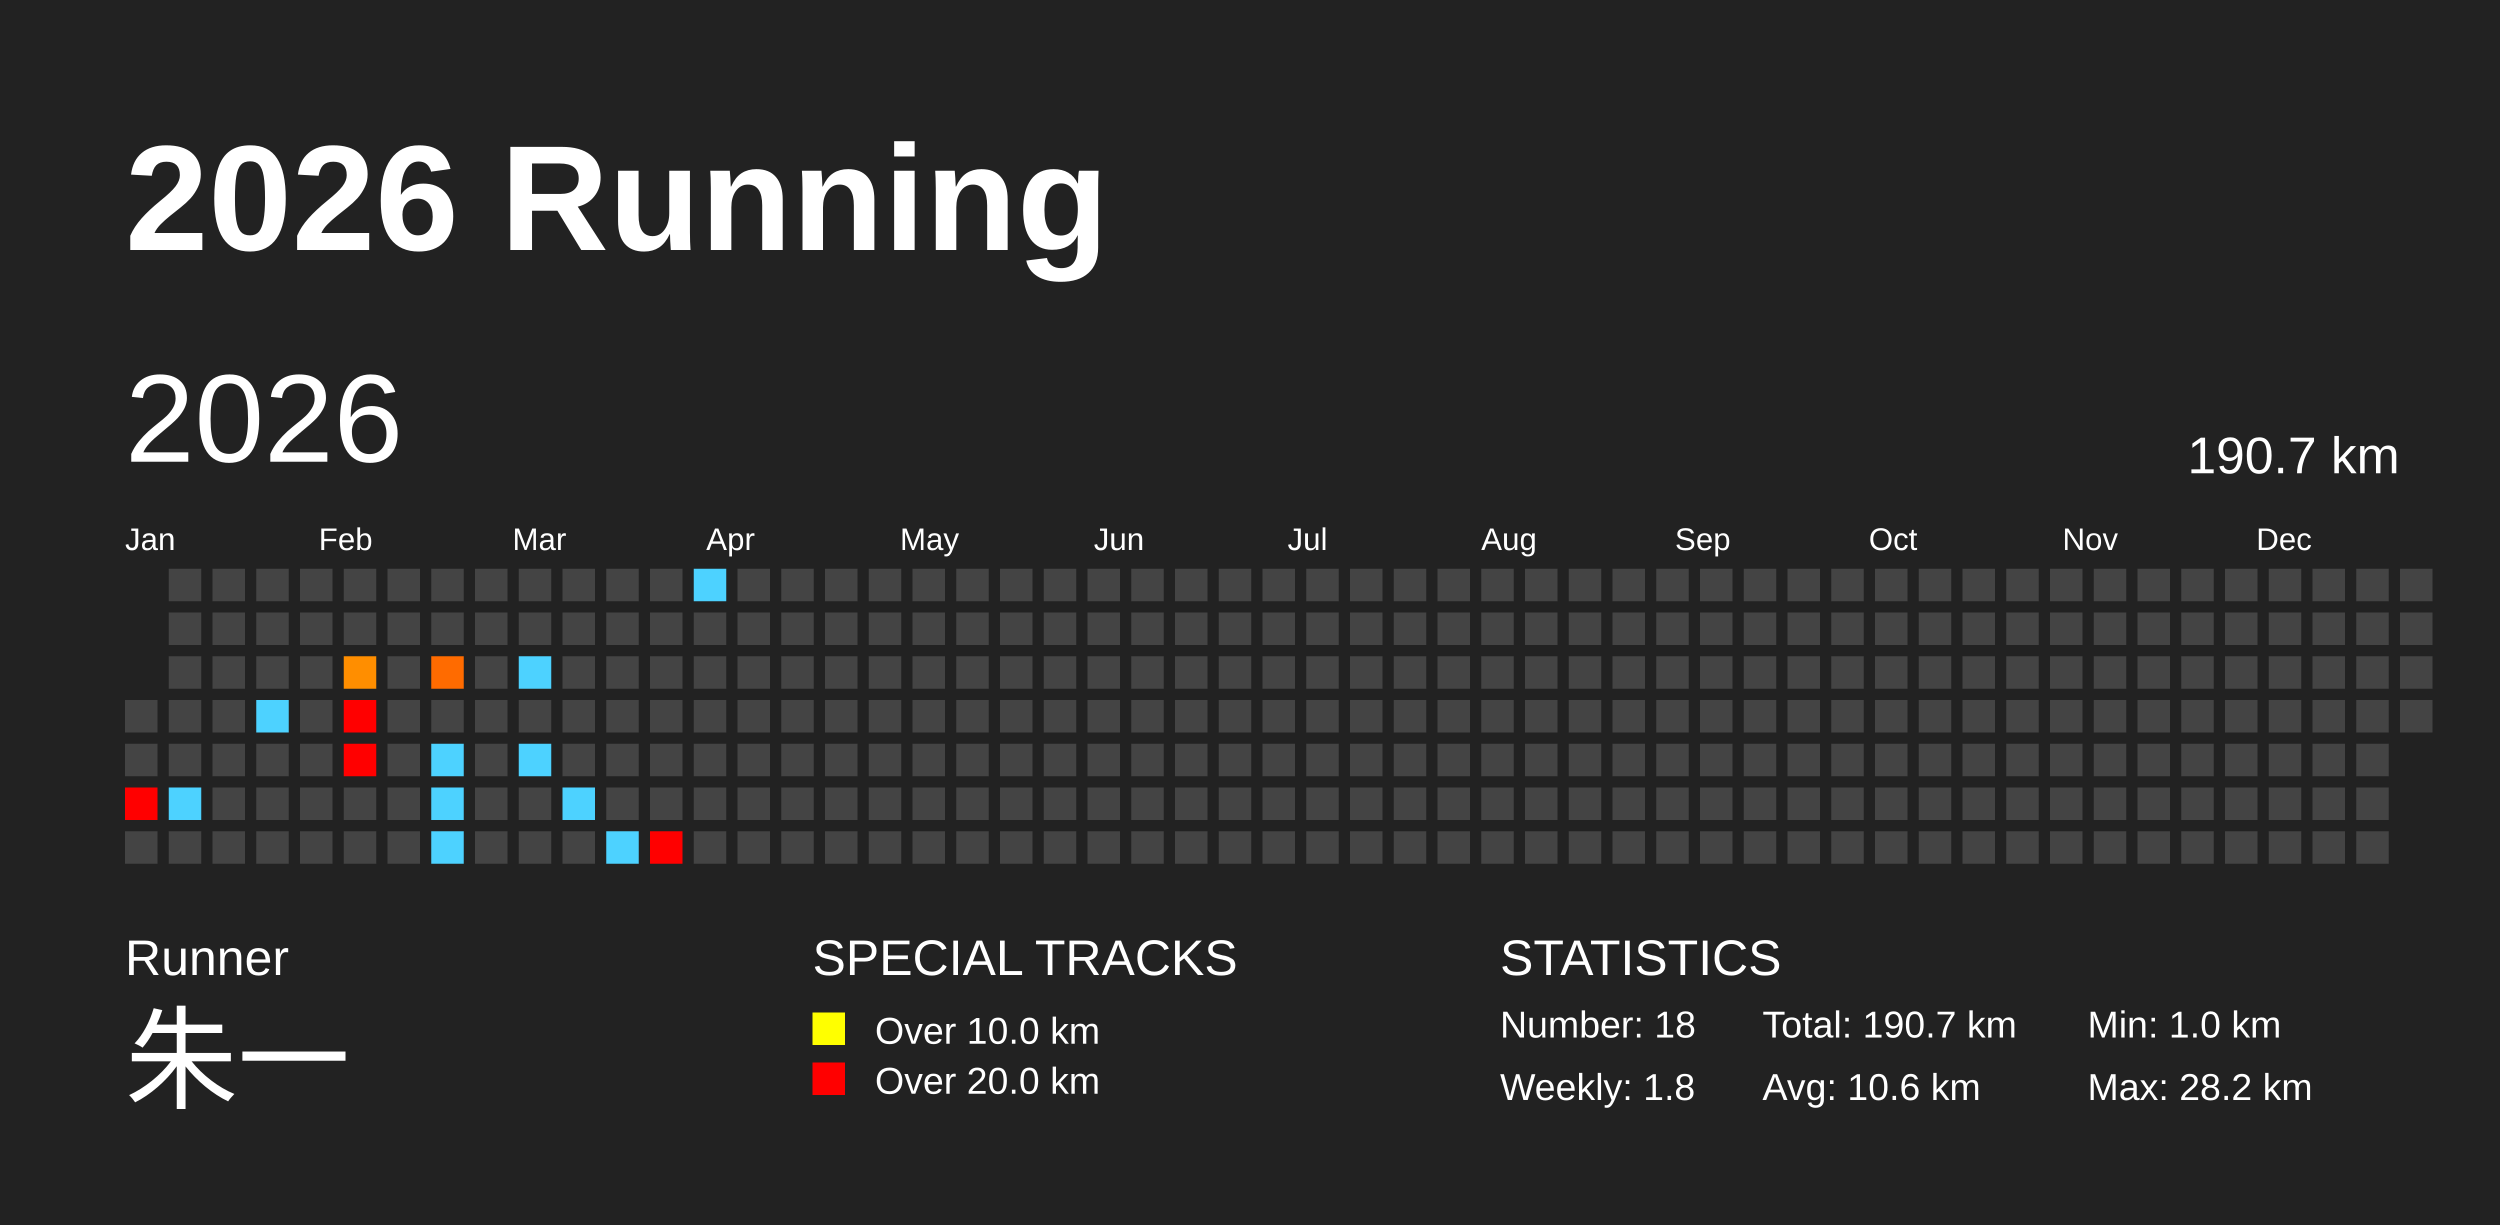
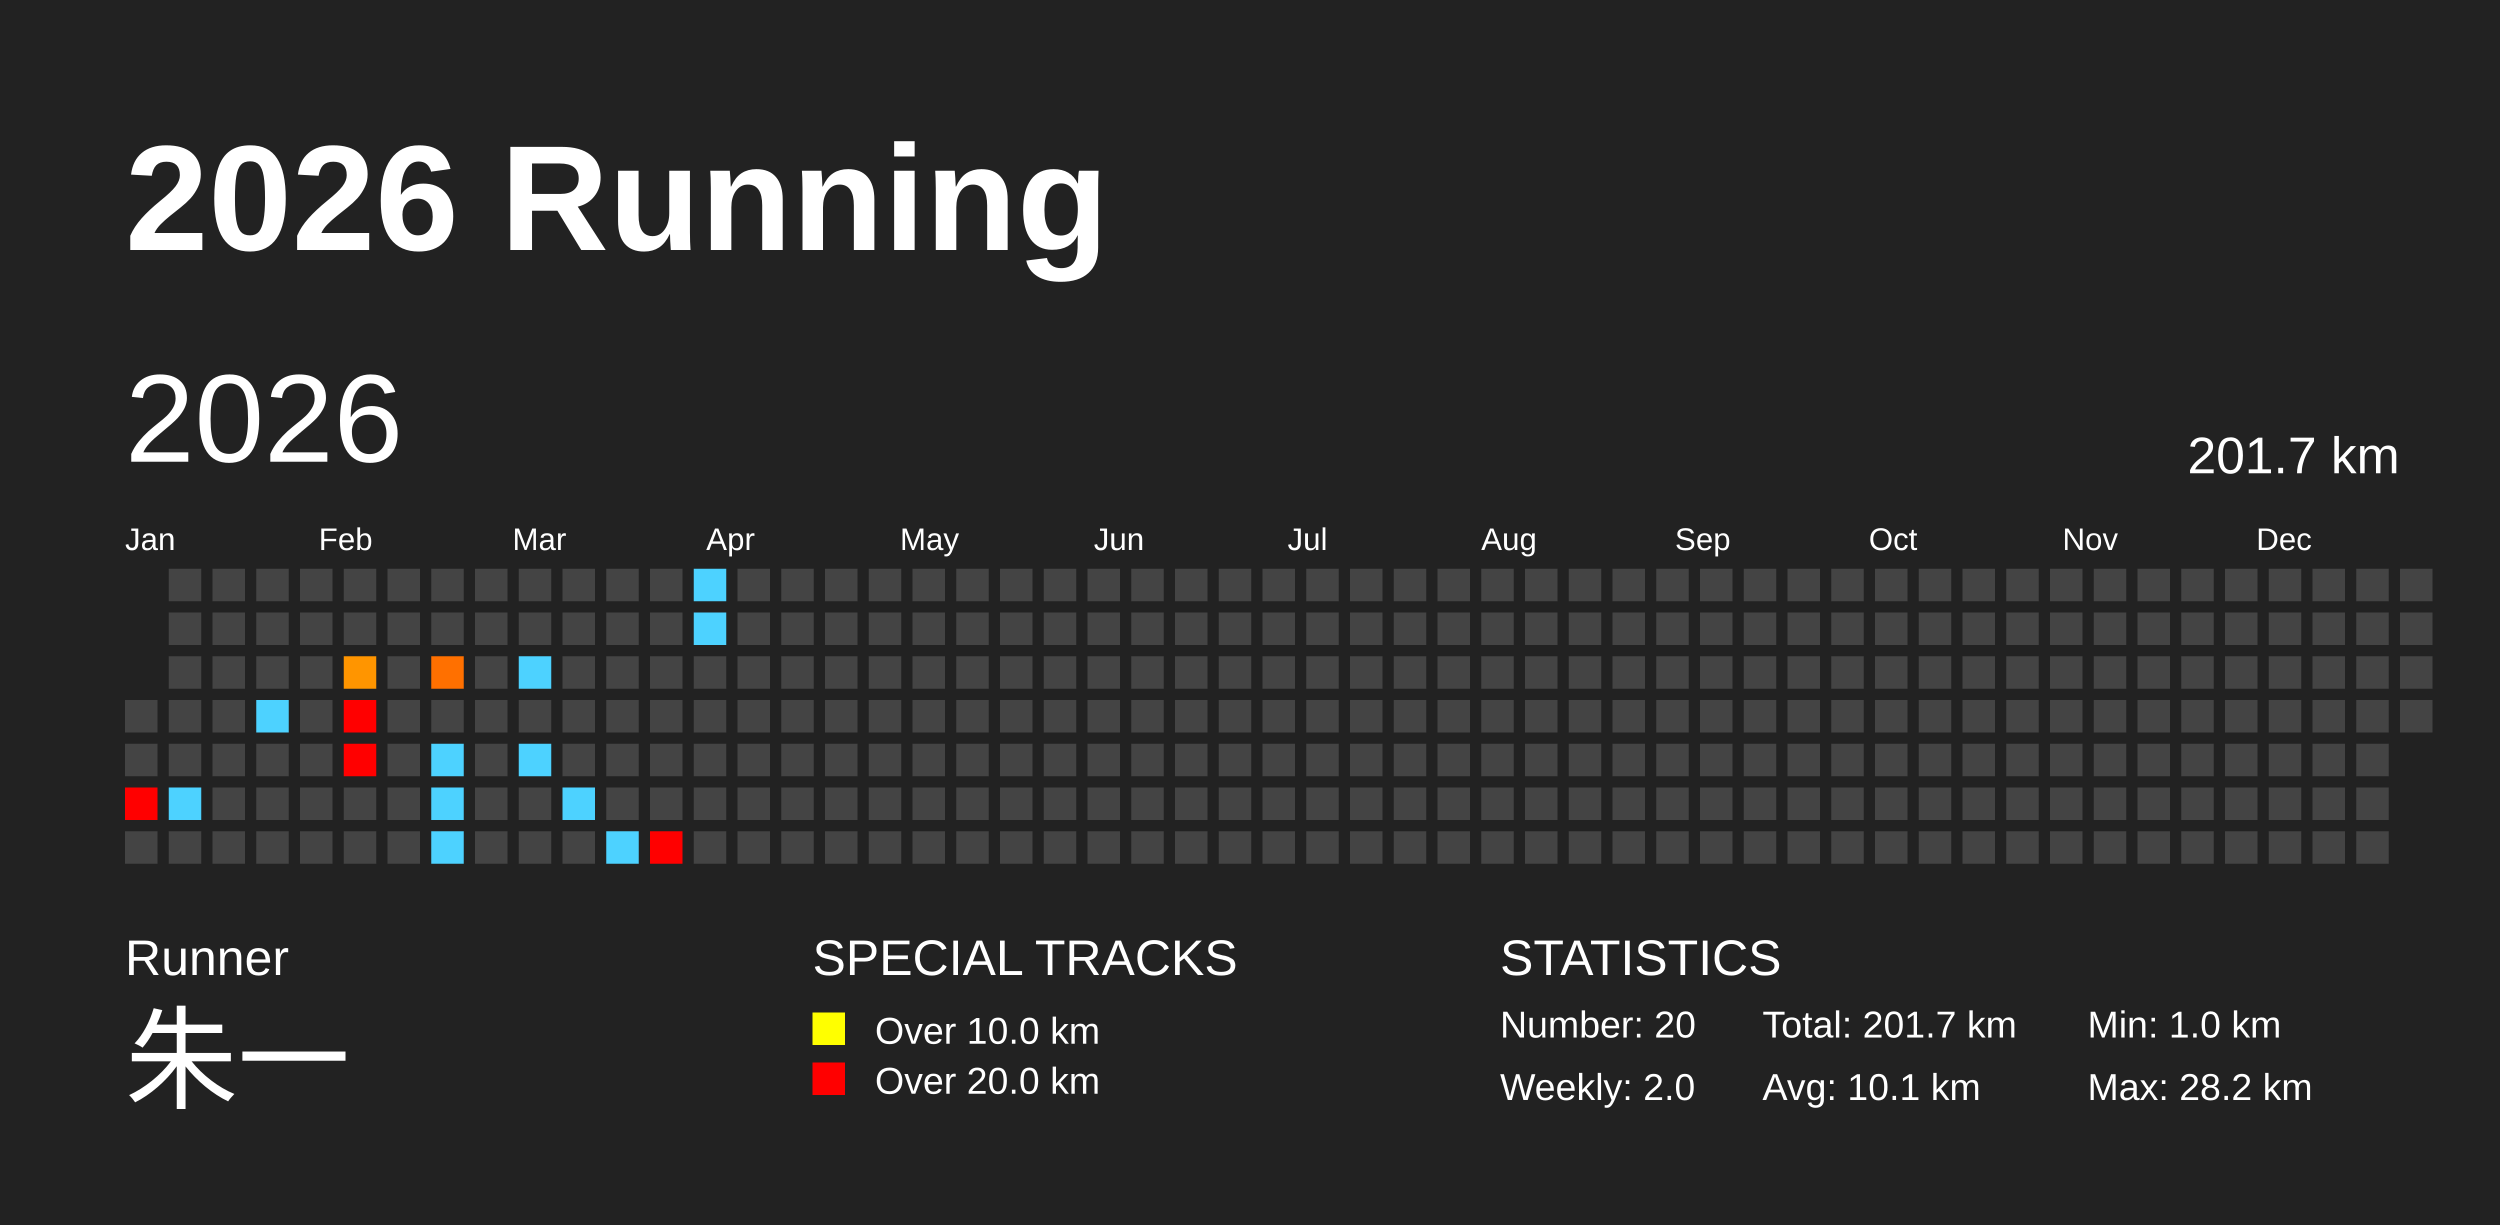
<svg xmlns="http://www.w3.org/2000/svg" baseProfile="full" height="98mm" version="1.1" viewBox="0,0,200,98" width="200mm">
  <defs />
  <rect fill="#222222" height="98" width="200" x="0" y="0" />
  <text fill="#FFFFFF" style="font-size:12px; font-family:Arial; font-weight:bold;" x="10" y="20">2026 Running</text>
  <text fill="#FFFFFF" style="font-size:4px; font-family:Arial" x="10" y="78">Runner</text>
  <text fill="#FFFFFF" style="font-size:9px; font-family:Arial" x="10" y="88">朱一</text>
  <text fill="#FFFFFF" style="font-size:4px; font-family:Arial" x="65" y="78">SPECIAL TRACKS</text>
  <rect fill="yellow" height="2.6" width="2.6" x="65" y="81" />
  <text fill="#FFFFFF" style="font-size:3px; font-family:Arial" x="70" y="83.5">Over 10.0 km</text>
  <rect fill="red" height="2.6" width="2.6" x="65" y="85" />
  <text fill="#FFFFFF" style="font-size:3px; font-family:Arial" x="70" y="87.5">Over 20.0 km</text>
  <text fill="#FFFFFF" style="font-size:4px; font-family:Arial" x="120" y="78">STATISTICS</text>
-   <text fill="#FFFFFF" style="font-size:3px; font-family:Arial" x="120" y="83">Number: 18</text>
-   <text fill="#FFFFFF" style="font-size:3px; font-family:Arial" x="120" y="88">Weekly: 1.8</text>
-   <text fill="#FFFFFF" style="font-size:3px; font-family:Arial" x="141" y="83">Total: 190.7 km</text>
-   <text fill="#FFFFFF" style="font-size:3px; font-family:Arial" x="141" y="88">Avg: 10.6 km</text>
+   <text fill="#FFFFFF" style="font-size:3px; font-family:Arial" x="120" y="83">Number: 20</text>
+   <text fill="#FFFFFF" style="font-size:3px; font-family:Arial" x="120" y="88">Weekly: 2.0</text>
+   <text fill="#FFFFFF" style="font-size:3px; font-family:Arial" x="141" y="83">Total: 201.7 km</text>
+   <text fill="#FFFFFF" style="font-size:3px; font-family:Arial" x="141" y="88">Avg: 10.1 km</text>
  <text fill="#FFFFFF" style="font-size:3px; font-family:Arial" x="167" y="83">Min: 1.0 km</text>
  <text fill="#FFFFFF" style="font-size:3px; font-family:Arial" x="167" y="88">Max: 28.2 km</text>
  <text dominant-baseline="hanging" fill="#FFFFFF" style="font-size:10.0px; font-family:Arial;" x="10" y="30">2026</text>
-   <text dominant-baseline="hanging" fill="#FFFFFF" style="font-size:4.125px; font-family:Arial;" x="175" y="35">190.7 km</text>
+   <text dominant-baseline="hanging" fill="#FFFFFF" style="font-size:4.125px; font-family:Arial;" x="175" y="35">201.7 km</text>
  <text fill="#FFFFFF" style="font-size:2.5px; font-family:Arial" x="10.0" y="44">Jan</text>
  <text fill="#FFFFFF" style="font-size:2.5px; font-family:Arial" x="25.5" y="44">Feb</text>
  <text fill="#FFFFFF" style="font-size:2.5px; font-family:Arial" x="41.0" y="44">Mar</text>
  <text fill="#FFFFFF" style="font-size:2.5px; font-family:Arial" x="56.5" y="44">Apr</text>
  <text fill="#FFFFFF" style="font-size:2.5px; font-family:Arial" x="72.0" y="44">May</text>
  <text fill="#FFFFFF" style="font-size:2.5px; font-family:Arial" x="87.5" y="44">Jun</text>
  <text fill="#FFFFFF" style="font-size:2.5px; font-family:Arial" x="103.0" y="44">Jul</text>
  <text fill="#FFFFFF" style="font-size:2.5px; font-family:Arial" x="118.5" y="44">Aug</text>
  <text fill="#FFFFFF" style="font-size:2.5px; font-family:Arial" x="134.0" y="44">Sep</text>
  <text fill="#FFFFFF" style="font-size:2.5px; font-family:Arial" x="149.5" y="44">Oct</text>
  <text fill="#FFFFFF" style="font-size:2.5px; font-family:Arial" x="165.0" y="44">Nov</text>
  <text fill="#FFFFFF" style="font-size:2.5px; font-family:Arial" x="180.5" y="44">Dec</text>
  <rect fill="#444444" height="2.6" width="2.6" x="10.0" y="56.0" />
  <rect fill="#444444" height="2.6" width="2.6" x="10.0" y="59.5" />
  <rect fill="red" height="2.6" width="2.6" x="10.0" y="63.0" />
  <rect fill="#444444" height="2.6" width="2.6" x="10.0" y="66.5" />
  <rect fill="#444444" height="2.6" width="2.6" x="13.5" y="45.5" />
  <rect fill="#444444" height="2.6" width="2.6" x="13.5" y="49.0" />
  <rect fill="#444444" height="2.6" width="2.6" x="13.5" y="52.5" />
  <rect fill="#444444" height="2.6" width="2.6" x="13.5" y="56.0" />
  <rect fill="#444444" height="2.6" width="2.6" x="13.5" y="59.5" />
  <rect fill="#4dd2ff" height="2.6" width="2.6" x="13.5" y="63.0" />
  <rect fill="#444444" height="2.6" width="2.6" x="13.5" y="66.5" />
  <rect fill="#444444" height="2.6" width="2.6" x="17.0" y="45.5" />
  <rect fill="#444444" height="2.6" width="2.6" x="17.0" y="49.0" />
  <rect fill="#444444" height="2.6" width="2.6" x="17.0" y="52.5" />
  <rect fill="#444444" height="2.6" width="2.6" x="17.0" y="56.0" />
  <rect fill="#444444" height="2.6" width="2.6" x="17.0" y="59.5" />
  <rect fill="#444444" height="2.6" width="2.6" x="17.0" y="63.0" />
  <rect fill="#444444" height="2.6" width="2.6" x="17.0" y="66.5" />
  <rect fill="#444444" height="2.6" width="2.6" x="20.5" y="45.5" />
  <rect fill="#444444" height="2.6" width="2.6" x="20.5" y="49.0" />
  <rect fill="#444444" height="2.6" width="2.6" x="20.5" y="52.5" />
  <rect fill="#4dd2ff" height="2.6" width="2.6" x="20.5" y="56.0" />
  <rect fill="#444444" height="2.6" width="2.6" x="20.5" y="59.5" />
  <rect fill="#444444" height="2.6" width="2.6" x="20.5" y="63.0" />
  <rect fill="#444444" height="2.6" width="2.6" x="20.5" y="66.5" />
  <rect fill="#444444" height="2.6" width="2.6" x="24.0" y="45.5" />
  <rect fill="#444444" height="2.6" width="2.6" x="24.0" y="49.0" />
  <rect fill="#444444" height="2.6" width="2.6" x="24.0" y="52.5" />
  <rect fill="#444444" height="2.6" width="2.6" x="24.0" y="56.0" />
  <rect fill="#444444" height="2.6" width="2.6" x="24.0" y="59.5" />
  <rect fill="#444444" height="2.6" width="2.6" x="24.0" y="63.0" />
  <rect fill="#444444" height="2.6" width="2.6" x="24.0" y="66.5" />
  <rect fill="#444444" height="2.6" width="2.6" x="27.5" y="45.5" />
  <rect fill="#444444" height="2.6" width="2.6" x="27.5" y="49.0" />
-   <rect fill="#ff8e00" height="2.6" width="2.6" x="27.5" y="52.5" />
+   <rect fill="#ff9500" height="2.6" width="2.6" x="27.5" y="52.5" />
  <rect fill="red" height="2.6" width="2.6" x="27.5" y="56.0" />
  <rect fill="red" height="2.6" width="2.6" x="27.5" y="59.5" />
  <rect fill="#444444" height="2.6" width="2.6" x="27.5" y="63.0" />
  <rect fill="#444444" height="2.6" width="2.6" x="27.5" y="66.5" />
  <rect fill="#444444" height="2.6" width="2.6" x="31.0" y="45.5" />
  <rect fill="#444444" height="2.6" width="2.6" x="31.0" y="49.0" />
  <rect fill="#444444" height="2.6" width="2.6" x="31.0" y="52.5" />
  <rect fill="#444444" height="2.6" width="2.6" x="31.0" y="56.0" />
  <rect fill="#444444" height="2.6" width="2.6" x="31.0" y="59.5" />
  <rect fill="#444444" height="2.6" width="2.6" x="31.0" y="63.0" />
  <rect fill="#444444" height="2.6" width="2.6" x="31.0" y="66.5" />
  <rect fill="#444444" height="2.6" width="2.6" x="34.5" y="45.5" />
  <rect fill="#444444" height="2.6" width="2.6" x="34.5" y="49.0" />
-   <rect fill="#ff6b00" height="2.6" width="2.6" x="34.5" y="52.5" />
+   <rect fill="#ff7000" height="2.6" width="2.6" x="34.5" y="52.5" />
  <rect fill="#444444" height="2.6" width="2.6" x="34.5" y="56.0" />
  <rect fill="#4dd2ff" height="2.6" width="2.6" x="34.5" y="59.5" />
  <rect fill="#4dd2ff" height="2.6" width="2.6" x="34.5" y="63.0" />
  <rect fill="#4dd2ff" height="2.6" width="2.6" x="34.5" y="66.5" />
  <rect fill="#444444" height="2.6" width="2.6" x="38.0" y="45.5" />
  <rect fill="#444444" height="2.6" width="2.6" x="38.0" y="49.0" />
  <rect fill="#444444" height="2.6" width="2.6" x="38.0" y="52.5" />
  <rect fill="#444444" height="2.6" width="2.6" x="38.0" y="56.0" />
  <rect fill="#444444" height="2.6" width="2.6" x="38.0" y="59.5" />
  <rect fill="#444444" height="2.6" width="2.6" x="38.0" y="63.0" />
  <rect fill="#444444" height="2.6" width="2.6" x="38.0" y="66.5" />
  <rect fill="#444444" height="2.6" width="2.6" x="41.5" y="45.5" />
  <rect fill="#444444" height="2.6" width="2.6" x="41.5" y="49.0" />
  <rect fill="#4dd2ff" height="2.6" width="2.6" x="41.5" y="52.5" />
  <rect fill="#444444" height="2.6" width="2.6" x="41.5" y="56.0" />
  <rect fill="#4dd2ff" height="2.6" width="2.6" x="41.5" y="59.5" />
  <rect fill="#444444" height="2.6" width="2.6" x="41.5" y="63.0" />
  <rect fill="#444444" height="2.6" width="2.6" x="41.5" y="66.5" />
  <rect fill="#444444" height="2.6" width="2.6" x="45.0" y="45.5" />
  <rect fill="#444444" height="2.6" width="2.6" x="45.0" y="49.0" />
  <rect fill="#444444" height="2.6" width="2.6" x="45.0" y="52.5" />
  <rect fill="#444444" height="2.6" width="2.6" x="45.0" y="56.0" />
  <rect fill="#444444" height="2.6" width="2.6" x="45.0" y="59.5" />
  <rect fill="#4dd2ff" height="2.6" width="2.6" x="45.0" y="63.0" />
  <rect fill="#444444" height="2.6" width="2.6" x="45.0" y="66.5" />
  <rect fill="#444444" height="2.6" width="2.6" x="48.5" y="45.5" />
  <rect fill="#444444" height="2.6" width="2.6" x="48.5" y="49.0" />
  <rect fill="#444444" height="2.6" width="2.6" x="48.5" y="52.5" />
  <rect fill="#444444" height="2.6" width="2.6" x="48.5" y="56.0" />
  <rect fill="#444444" height="2.6" width="2.6" x="48.5" y="59.5" />
  <rect fill="#444444" height="2.6" width="2.6" x="48.5" y="63.0" />
  <rect fill="#4dd2ff" height="2.6" width="2.6" x="48.5" y="66.5" />
  <rect fill="#444444" height="2.6" width="2.6" x="52.0" y="45.5" />
  <rect fill="#444444" height="2.6" width="2.6" x="52.0" y="49.0" />
  <rect fill="#444444" height="2.6" width="2.6" x="52.0" y="52.5" />
  <rect fill="#444444" height="2.6" width="2.6" x="52.0" y="56.0" />
  <rect fill="#444444" height="2.6" width="2.6" x="52.0" y="59.5" />
  <rect fill="#444444" height="2.6" width="2.6" x="52.0" y="63.0" />
  <rect fill="red" height="2.6" width="2.6" x="52.0" y="66.5" />
  <rect fill="#4dd2ff" height="2.6" width="2.6" x="55.5" y="45.5" />
-   <rect fill="#444444" height="2.6" width="2.6" x="55.5" y="49.0" />
+   <rect fill="#4dd2ff" height="2.6" width="2.6" x="55.5" y="49.0" />
  <rect fill="#444444" height="2.6" width="2.6" x="55.5" y="52.5" />
  <rect fill="#444444" height="2.6" width="2.6" x="55.5" y="56.0" />
  <rect fill="#444444" height="2.6" width="2.6" x="55.5" y="59.5" />
  <rect fill="#444444" height="2.6" width="2.6" x="55.5" y="63.0" />
  <rect fill="#444444" height="2.6" width="2.6" x="55.5" y="66.5" />
  <rect fill="#444444" height="2.6" width="2.6" x="59.0" y="45.5" />
  <rect fill="#444444" height="2.6" width="2.6" x="59.0" y="49.0" />
  <rect fill="#444444" height="2.6" width="2.6" x="59.0" y="52.5" />
  <rect fill="#444444" height="2.6" width="2.6" x="59.0" y="56.0" />
  <rect fill="#444444" height="2.6" width="2.6" x="59.0" y="59.5" />
  <rect fill="#444444" height="2.6" width="2.6" x="59.0" y="63.0" />
  <rect fill="#444444" height="2.6" width="2.6" x="59.0" y="66.5" />
  <rect fill="#444444" height="2.6" width="2.6" x="62.5" y="45.5" />
  <rect fill="#444444" height="2.6" width="2.6" x="62.5" y="49.0" />
  <rect fill="#444444" height="2.6" width="2.6" x="62.5" y="52.5" />
  <rect fill="#444444" height="2.6" width="2.6" x="62.5" y="56.0" />
  <rect fill="#444444" height="2.6" width="2.6" x="62.5" y="59.5" />
  <rect fill="#444444" height="2.6" width="2.6" x="62.5" y="63.0" />
  <rect fill="#444444" height="2.6" width="2.6" x="62.5" y="66.5" />
  <rect fill="#444444" height="2.6" width="2.6" x="66.0" y="45.5" />
  <rect fill="#444444" height="2.6" width="2.6" x="66.0" y="49.0" />
  <rect fill="#444444" height="2.6" width="2.6" x="66.0" y="52.5" />
  <rect fill="#444444" height="2.6" width="2.6" x="66.0" y="56.0" />
  <rect fill="#444444" height="2.6" width="2.6" x="66.0" y="59.5" />
  <rect fill="#444444" height="2.6" width="2.6" x="66.0" y="63.0" />
  <rect fill="#444444" height="2.6" width="2.6" x="66.0" y="66.5" />
  <rect fill="#444444" height="2.6" width="2.6" x="69.5" y="45.5" />
  <rect fill="#444444" height="2.6" width="2.6" x="69.5" y="49.0" />
  <rect fill="#444444" height="2.6" width="2.6" x="69.5" y="52.5" />
  <rect fill="#444444" height="2.6" width="2.6" x="69.5" y="56.0" />
  <rect fill="#444444" height="2.6" width="2.6" x="69.5" y="59.5" />
  <rect fill="#444444" height="2.6" width="2.6" x="69.5" y="63.0" />
  <rect fill="#444444" height="2.6" width="2.6" x="69.5" y="66.5" />
  <rect fill="#444444" height="2.6" width="2.6" x="73.0" y="45.5" />
  <rect fill="#444444" height="2.6" width="2.6" x="73.0" y="49.0" />
  <rect fill="#444444" height="2.6" width="2.6" x="73.0" y="52.5" />
  <rect fill="#444444" height="2.6" width="2.6" x="73.0" y="56.0" />
  <rect fill="#444444" height="2.6" width="2.6" x="73.0" y="59.5" />
  <rect fill="#444444" height="2.6" width="2.6" x="73.0" y="63.0" />
  <rect fill="#444444" height="2.6" width="2.6" x="73.0" y="66.5" />
  <rect fill="#444444" height="2.6" width="2.6" x="76.5" y="45.5" />
  <rect fill="#444444" height="2.6" width="2.6" x="76.5" y="49.0" />
  <rect fill="#444444" height="2.6" width="2.6" x="76.5" y="52.5" />
  <rect fill="#444444" height="2.6" width="2.6" x="76.5" y="56.0" />
  <rect fill="#444444" height="2.6" width="2.6" x="76.5" y="59.5" />
  <rect fill="#444444" height="2.6" width="2.6" x="76.5" y="63.0" />
  <rect fill="#444444" height="2.6" width="2.6" x="76.5" y="66.5" />
  <rect fill="#444444" height="2.6" width="2.6" x="80.0" y="45.5" />
  <rect fill="#444444" height="2.6" width="2.6" x="80.0" y="49.0" />
  <rect fill="#444444" height="2.6" width="2.6" x="80.0" y="52.5" />
  <rect fill="#444444" height="2.6" width="2.6" x="80.0" y="56.0" />
  <rect fill="#444444" height="2.6" width="2.6" x="80.0" y="59.5" />
  <rect fill="#444444" height="2.6" width="2.6" x="80.0" y="63.0" />
  <rect fill="#444444" height="2.6" width="2.6" x="80.0" y="66.5" />
  <rect fill="#444444" height="2.6" width="2.6" x="83.5" y="45.5" />
  <rect fill="#444444" height="2.6" width="2.6" x="83.5" y="49.0" />
  <rect fill="#444444" height="2.6" width="2.6" x="83.5" y="52.5" />
  <rect fill="#444444" height="2.6" width="2.6" x="83.5" y="56.0" />
  <rect fill="#444444" height="2.6" width="2.6" x="83.5" y="59.5" />
  <rect fill="#444444" height="2.6" width="2.6" x="83.5" y="63.0" />
  <rect fill="#444444" height="2.6" width="2.6" x="83.5" y="66.5" />
  <rect fill="#444444" height="2.6" width="2.6" x="87.0" y="45.5" />
  <rect fill="#444444" height="2.6" width="2.6" x="87.0" y="49.0" />
  <rect fill="#444444" height="2.6" width="2.6" x="87.0" y="52.5" />
  <rect fill="#444444" height="2.6" width="2.6" x="87.0" y="56.0" />
  <rect fill="#444444" height="2.6" width="2.6" x="87.0" y="59.5" />
  <rect fill="#444444" height="2.6" width="2.6" x="87.0" y="63.0" />
  <rect fill="#444444" height="2.6" width="2.6" x="87.0" y="66.5" />
  <rect fill="#444444" height="2.6" width="2.6" x="90.5" y="45.5" />
  <rect fill="#444444" height="2.6" width="2.6" x="90.5" y="49.0" />
  <rect fill="#444444" height="2.6" width="2.6" x="90.5" y="52.5" />
  <rect fill="#444444" height="2.6" width="2.6" x="90.5" y="56.0" />
  <rect fill="#444444" height="2.6" width="2.6" x="90.5" y="59.5" />
  <rect fill="#444444" height="2.6" width="2.6" x="90.5" y="63.0" />
  <rect fill="#444444" height="2.6" width="2.6" x="90.5" y="66.5" />
  <rect fill="#444444" height="2.6" width="2.6" x="94.0" y="45.5" />
  <rect fill="#444444" height="2.6" width="2.6" x="94.0" y="49.0" />
  <rect fill="#444444" height="2.6" width="2.6" x="94.0" y="52.5" />
  <rect fill="#444444" height="2.6" width="2.6" x="94.0" y="56.0" />
  <rect fill="#444444" height="2.6" width="2.6" x="94.0" y="59.5" />
  <rect fill="#444444" height="2.6" width="2.6" x="94.0" y="63.0" />
  <rect fill="#444444" height="2.6" width="2.6" x="94.0" y="66.5" />
  <rect fill="#444444" height="2.6" width="2.6" x="97.5" y="45.5" />
  <rect fill="#444444" height="2.6" width="2.6" x="97.5" y="49.0" />
  <rect fill="#444444" height="2.6" width="2.6" x="97.5" y="52.5" />
  <rect fill="#444444" height="2.6" width="2.6" x="97.5" y="56.0" />
  <rect fill="#444444" height="2.6" width="2.6" x="97.5" y="59.5" />
  <rect fill="#444444" height="2.6" width="2.6" x="97.5" y="63.0" />
  <rect fill="#444444" height="2.6" width="2.6" x="97.5" y="66.5" />
  <rect fill="#444444" height="2.6" width="2.6" x="101.0" y="45.5" />
  <rect fill="#444444" height="2.6" width="2.6" x="101.0" y="49.0" />
  <rect fill="#444444" height="2.6" width="2.6" x="101.0" y="52.5" />
  <rect fill="#444444" height="2.6" width="2.6" x="101.0" y="56.0" />
  <rect fill="#444444" height="2.6" width="2.6" x="101.0" y="59.5" />
  <rect fill="#444444" height="2.6" width="2.6" x="101.0" y="63.0" />
  <rect fill="#444444" height="2.6" width="2.6" x="101.0" y="66.5" />
  <rect fill="#444444" height="2.6" width="2.6" x="104.5" y="45.5" />
  <rect fill="#444444" height="2.6" width="2.6" x="104.5" y="49.0" />
  <rect fill="#444444" height="2.6" width="2.6" x="104.5" y="52.5" />
  <rect fill="#444444" height="2.6" width="2.6" x="104.5" y="56.0" />
  <rect fill="#444444" height="2.6" width="2.6" x="104.5" y="59.5" />
  <rect fill="#444444" height="2.6" width="2.6" x="104.5" y="63.0" />
  <rect fill="#444444" height="2.6" width="2.6" x="104.5" y="66.5" />
  <rect fill="#444444" height="2.6" width="2.6" x="108.0" y="45.5" />
  <rect fill="#444444" height="2.6" width="2.6" x="108.0" y="49.0" />
  <rect fill="#444444" height="2.6" width="2.6" x="108.0" y="52.5" />
  <rect fill="#444444" height="2.6" width="2.6" x="108.0" y="56.0" />
  <rect fill="#444444" height="2.6" width="2.6" x="108.0" y="59.5" />
  <rect fill="#444444" height="2.6" width="2.6" x="108.0" y="63.0" />
  <rect fill="#444444" height="2.6" width="2.6" x="108.0" y="66.5" />
  <rect fill="#444444" height="2.6" width="2.6" x="111.5" y="45.5" />
  <rect fill="#444444" height="2.6" width="2.6" x="111.5" y="49.0" />
  <rect fill="#444444" height="2.6" width="2.6" x="111.5" y="52.5" />
  <rect fill="#444444" height="2.6" width="2.6" x="111.5" y="56.0" />
  <rect fill="#444444" height="2.6" width="2.6" x="111.5" y="59.5" />
  <rect fill="#444444" height="2.6" width="2.6" x="111.5" y="63.0" />
  <rect fill="#444444" height="2.6" width="2.6" x="111.5" y="66.5" />
  <rect fill="#444444" height="2.6" width="2.6" x="115.0" y="45.5" />
  <rect fill="#444444" height="2.6" width="2.6" x="115.0" y="49.0" />
  <rect fill="#444444" height="2.6" width="2.6" x="115.0" y="52.5" />
  <rect fill="#444444" height="2.6" width="2.6" x="115.0" y="56.0" />
  <rect fill="#444444" height="2.6" width="2.6" x="115.0" y="59.5" />
  <rect fill="#444444" height="2.6" width="2.6" x="115.0" y="63.0" />
  <rect fill="#444444" height="2.6" width="2.6" x="115.0" y="66.5" />
  <rect fill="#444444" height="2.6" width="2.6" x="118.5" y="45.5" />
  <rect fill="#444444" height="2.6" width="2.6" x="118.5" y="49.0" />
  <rect fill="#444444" height="2.6" width="2.6" x="118.5" y="52.5" />
  <rect fill="#444444" height="2.6" width="2.6" x="118.5" y="56.0" />
  <rect fill="#444444" height="2.6" width="2.6" x="118.5" y="59.5" />
  <rect fill="#444444" height="2.6" width="2.6" x="118.5" y="63.0" />
  <rect fill="#444444" height="2.6" width="2.6" x="118.5" y="66.5" />
  <rect fill="#444444" height="2.6" width="2.6" x="122.0" y="45.5" />
  <rect fill="#444444" height="2.6" width="2.6" x="122.0" y="49.0" />
  <rect fill="#444444" height="2.6" width="2.6" x="122.0" y="52.5" />
  <rect fill="#444444" height="2.6" width="2.6" x="122.0" y="56.0" />
  <rect fill="#444444" height="2.6" width="2.6" x="122.0" y="59.5" />
  <rect fill="#444444" height="2.6" width="2.6" x="122.0" y="63.0" />
  <rect fill="#444444" height="2.6" width="2.6" x="122.0" y="66.5" />
  <rect fill="#444444" height="2.6" width="2.6" x="125.5" y="45.5" />
  <rect fill="#444444" height="2.6" width="2.6" x="125.5" y="49.0" />
  <rect fill="#444444" height="2.6" width="2.6" x="125.5" y="52.5" />
  <rect fill="#444444" height="2.6" width="2.6" x="125.5" y="56.0" />
  <rect fill="#444444" height="2.6" width="2.6" x="125.5" y="59.5" />
  <rect fill="#444444" height="2.6" width="2.6" x="125.5" y="63.0" />
  <rect fill="#444444" height="2.6" width="2.6" x="125.5" y="66.5" />
  <rect fill="#444444" height="2.6" width="2.6" x="129.0" y="45.5" />
  <rect fill="#444444" height="2.6" width="2.6" x="129.0" y="49.0" />
  <rect fill="#444444" height="2.6" width="2.6" x="129.0" y="52.5" />
  <rect fill="#444444" height="2.6" width="2.6" x="129.0" y="56.0" />
  <rect fill="#444444" height="2.6" width="2.6" x="129.0" y="59.5" />
  <rect fill="#444444" height="2.6" width="2.6" x="129.0" y="63.0" />
  <rect fill="#444444" height="2.6" width="2.6" x="129.0" y="66.5" />
  <rect fill="#444444" height="2.6" width="2.6" x="132.5" y="45.5" />
  <rect fill="#444444" height="2.6" width="2.6" x="132.5" y="49.0" />
  <rect fill="#444444" height="2.6" width="2.6" x="132.5" y="52.5" />
  <rect fill="#444444" height="2.6" width="2.6" x="132.5" y="56.0" />
  <rect fill="#444444" height="2.6" width="2.6" x="132.5" y="59.5" />
  <rect fill="#444444" height="2.6" width="2.6" x="132.5" y="63.0" />
  <rect fill="#444444" height="2.6" width="2.6" x="132.5" y="66.5" />
  <rect fill="#444444" height="2.6" width="2.6" x="136.0" y="45.5" />
  <rect fill="#444444" height="2.6" width="2.6" x="136.0" y="49.0" />
  <rect fill="#444444" height="2.6" width="2.6" x="136.0" y="52.5" />
  <rect fill="#444444" height="2.6" width="2.6" x="136.0" y="56.0" />
  <rect fill="#444444" height="2.6" width="2.6" x="136.0" y="59.5" />
  <rect fill="#444444" height="2.6" width="2.6" x="136.0" y="63.0" />
  <rect fill="#444444" height="2.6" width="2.6" x="136.0" y="66.5" />
  <rect fill="#444444" height="2.6" width="2.6" x="139.5" y="45.5" />
  <rect fill="#444444" height="2.6" width="2.6" x="139.5" y="49.0" />
  <rect fill="#444444" height="2.6" width="2.6" x="139.5" y="52.5" />
  <rect fill="#444444" height="2.6" width="2.6" x="139.5" y="56.0" />
  <rect fill="#444444" height="2.6" width="2.6" x="139.5" y="59.5" />
  <rect fill="#444444" height="2.6" width="2.6" x="139.5" y="63.0" />
  <rect fill="#444444" height="2.6" width="2.6" x="139.5" y="66.5" />
  <rect fill="#444444" height="2.6" width="2.6" x="143.0" y="45.5" />
  <rect fill="#444444" height="2.6" width="2.6" x="143.0" y="49.0" />
  <rect fill="#444444" height="2.6" width="2.6" x="143.0" y="52.5" />
  <rect fill="#444444" height="2.6" width="2.6" x="143.0" y="56.0" />
  <rect fill="#444444" height="2.6" width="2.6" x="143.0" y="59.5" />
  <rect fill="#444444" height="2.6" width="2.6" x="143.0" y="63.0" />
  <rect fill="#444444" height="2.6" width="2.6" x="143.0" y="66.5" />
  <rect fill="#444444" height="2.6" width="2.6" x="146.5" y="45.5" />
  <rect fill="#444444" height="2.6" width="2.6" x="146.5" y="49.0" />
  <rect fill="#444444" height="2.6" width="2.6" x="146.5" y="52.5" />
  <rect fill="#444444" height="2.6" width="2.6" x="146.5" y="56.0" />
  <rect fill="#444444" height="2.6" width="2.6" x="146.5" y="59.5" />
  <rect fill="#444444" height="2.6" width="2.6" x="146.5" y="63.0" />
  <rect fill="#444444" height="2.6" width="2.6" x="146.5" y="66.5" />
  <rect fill="#444444" height="2.6" width="2.6" x="150.0" y="45.5" />
  <rect fill="#444444" height="2.6" width="2.6" x="150.0" y="49.0" />
  <rect fill="#444444" height="2.6" width="2.6" x="150.0" y="52.5" />
  <rect fill="#444444" height="2.6" width="2.6" x="150.0" y="56.0" />
  <rect fill="#444444" height="2.6" width="2.6" x="150.0" y="59.5" />
  <rect fill="#444444" height="2.6" width="2.6" x="150.0" y="63.0" />
  <rect fill="#444444" height="2.6" width="2.6" x="150.0" y="66.5" />
  <rect fill="#444444" height="2.6" width="2.6" x="153.5" y="45.5" />
  <rect fill="#444444" height="2.6" width="2.6" x="153.5" y="49.0" />
  <rect fill="#444444" height="2.6" width="2.6" x="153.5" y="52.5" />
  <rect fill="#444444" height="2.6" width="2.6" x="153.5" y="56.0" />
  <rect fill="#444444" height="2.6" width="2.6" x="153.5" y="59.5" />
  <rect fill="#444444" height="2.6" width="2.6" x="153.5" y="63.0" />
  <rect fill="#444444" height="2.6" width="2.6" x="153.5" y="66.5" />
  <rect fill="#444444" height="2.6" width="2.6" x="157.0" y="45.5" />
  <rect fill="#444444" height="2.6" width="2.6" x="157.0" y="49.0" />
  <rect fill="#444444" height="2.6" width="2.6" x="157.0" y="52.5" />
  <rect fill="#444444" height="2.6" width="2.6" x="157.0" y="56.0" />
  <rect fill="#444444" height="2.6" width="2.6" x="157.0" y="59.5" />
  <rect fill="#444444" height="2.6" width="2.6" x="157.0" y="63.0" />
  <rect fill="#444444" height="2.6" width="2.6" x="157.0" y="66.5" />
  <rect fill="#444444" height="2.6" width="2.6" x="160.5" y="45.5" />
  <rect fill="#444444" height="2.6" width="2.6" x="160.5" y="49.0" />
  <rect fill="#444444" height="2.6" width="2.6" x="160.5" y="52.5" />
  <rect fill="#444444" height="2.6" width="2.6" x="160.5" y="56.0" />
  <rect fill="#444444" height="2.6" width="2.6" x="160.5" y="59.5" />
  <rect fill="#444444" height="2.6" width="2.6" x="160.5" y="63.0" />
  <rect fill="#444444" height="2.6" width="2.6" x="160.5" y="66.5" />
  <rect fill="#444444" height="2.6" width="2.6" x="164.0" y="45.5" />
  <rect fill="#444444" height="2.6" width="2.6" x="164.0" y="49.0" />
  <rect fill="#444444" height="2.6" width="2.6" x="164.0" y="52.5" />
  <rect fill="#444444" height="2.6" width="2.6" x="164.0" y="56.0" />
  <rect fill="#444444" height="2.6" width="2.6" x="164.0" y="59.5" />
  <rect fill="#444444" height="2.6" width="2.6" x="164.0" y="63.0" />
  <rect fill="#444444" height="2.6" width="2.6" x="164.0" y="66.5" />
  <rect fill="#444444" height="2.6" width="2.6" x="167.5" y="45.5" />
  <rect fill="#444444" height="2.6" width="2.6" x="167.5" y="49.0" />
  <rect fill="#444444" height="2.6" width="2.6" x="167.5" y="52.5" />
  <rect fill="#444444" height="2.6" width="2.6" x="167.5" y="56.0" />
  <rect fill="#444444" height="2.6" width="2.6" x="167.5" y="59.5" />
  <rect fill="#444444" height="2.6" width="2.6" x="167.5" y="63.0" />
  <rect fill="#444444" height="2.6" width="2.6" x="167.5" y="66.5" />
  <rect fill="#444444" height="2.6" width="2.6" x="171.0" y="45.5" />
  <rect fill="#444444" height="2.6" width="2.6" x="171.0" y="49.0" />
  <rect fill="#444444" height="2.6" width="2.6" x="171.0" y="52.5" />
  <rect fill="#444444" height="2.6" width="2.6" x="171.0" y="56.0" />
  <rect fill="#444444" height="2.6" width="2.6" x="171.0" y="59.5" />
  <rect fill="#444444" height="2.6" width="2.6" x="171.0" y="63.0" />
  <rect fill="#444444" height="2.6" width="2.6" x="171.0" y="66.5" />
  <rect fill="#444444" height="2.6" width="2.6" x="174.5" y="45.5" />
  <rect fill="#444444" height="2.6" width="2.6" x="174.5" y="49.0" />
  <rect fill="#444444" height="2.6" width="2.6" x="174.5" y="52.5" />
  <rect fill="#444444" height="2.6" width="2.6" x="174.5" y="56.0" />
  <rect fill="#444444" height="2.6" width="2.6" x="174.5" y="59.5" />
  <rect fill="#444444" height="2.6" width="2.6" x="174.5" y="63.0" />
  <rect fill="#444444" height="2.6" width="2.6" x="174.5" y="66.5" />
  <rect fill="#444444" height="2.6" width="2.6" x="178.0" y="45.5" />
  <rect fill="#444444" height="2.6" width="2.6" x="178.0" y="49.0" />
  <rect fill="#444444" height="2.6" width="2.6" x="178.0" y="52.5" />
  <rect fill="#444444" height="2.6" width="2.6" x="178.0" y="56.0" />
  <rect fill="#444444" height="2.6" width="2.6" x="178.0" y="59.5" />
  <rect fill="#444444" height="2.6" width="2.6" x="178.0" y="63.0" />
  <rect fill="#444444" height="2.6" width="2.6" x="178.0" y="66.5" />
  <rect fill="#444444" height="2.6" width="2.6" x="181.5" y="45.5" />
  <rect fill="#444444" height="2.6" width="2.6" x="181.5" y="49.0" />
  <rect fill="#444444" height="2.6" width="2.6" x="181.5" y="52.5" />
  <rect fill="#444444" height="2.6" width="2.6" x="181.5" y="56.0" />
  <rect fill="#444444" height="2.6" width="2.6" x="181.5" y="59.5" />
  <rect fill="#444444" height="2.6" width="2.6" x="181.5" y="63.0" />
  <rect fill="#444444" height="2.6" width="2.6" x="181.5" y="66.5" />
  <rect fill="#444444" height="2.6" width="2.6" x="185.0" y="45.5" />
  <rect fill="#444444" height="2.6" width="2.6" x="185.0" y="49.0" />
  <rect fill="#444444" height="2.6" width="2.6" x="185.0" y="52.5" />
  <rect fill="#444444" height="2.6" width="2.6" x="185.0" y="56.0" />
  <rect fill="#444444" height="2.6" width="2.6" x="185.0" y="59.5" />
  <rect fill="#444444" height="2.6" width="2.6" x="185.0" y="63.0" />
  <rect fill="#444444" height="2.6" width="2.6" x="185.0" y="66.5" />
  <rect fill="#444444" height="2.6" width="2.6" x="188.5" y="45.5" />
  <rect fill="#444444" height="2.6" width="2.6" x="188.5" y="49.0" />
  <rect fill="#444444" height="2.6" width="2.6" x="188.5" y="52.5" />
  <rect fill="#444444" height="2.6" width="2.6" x="188.5" y="56.0" />
  <rect fill="#444444" height="2.6" width="2.6" x="188.5" y="59.5" />
  <rect fill="#444444" height="2.6" width="2.6" x="188.5" y="63.0" />
  <rect fill="#444444" height="2.6" width="2.6" x="188.5" y="66.5" />
  <rect fill="#444444" height="2.6" width="2.6" x="192.0" y="45.5" />
  <rect fill="#444444" height="2.6" width="2.6" x="192.0" y="49.0" />
  <rect fill="#444444" height="2.6" width="2.6" x="192.0" y="52.5" />
  <rect fill="#444444" height="2.6" width="2.6" x="192.0" y="56.0" />
</svg>
